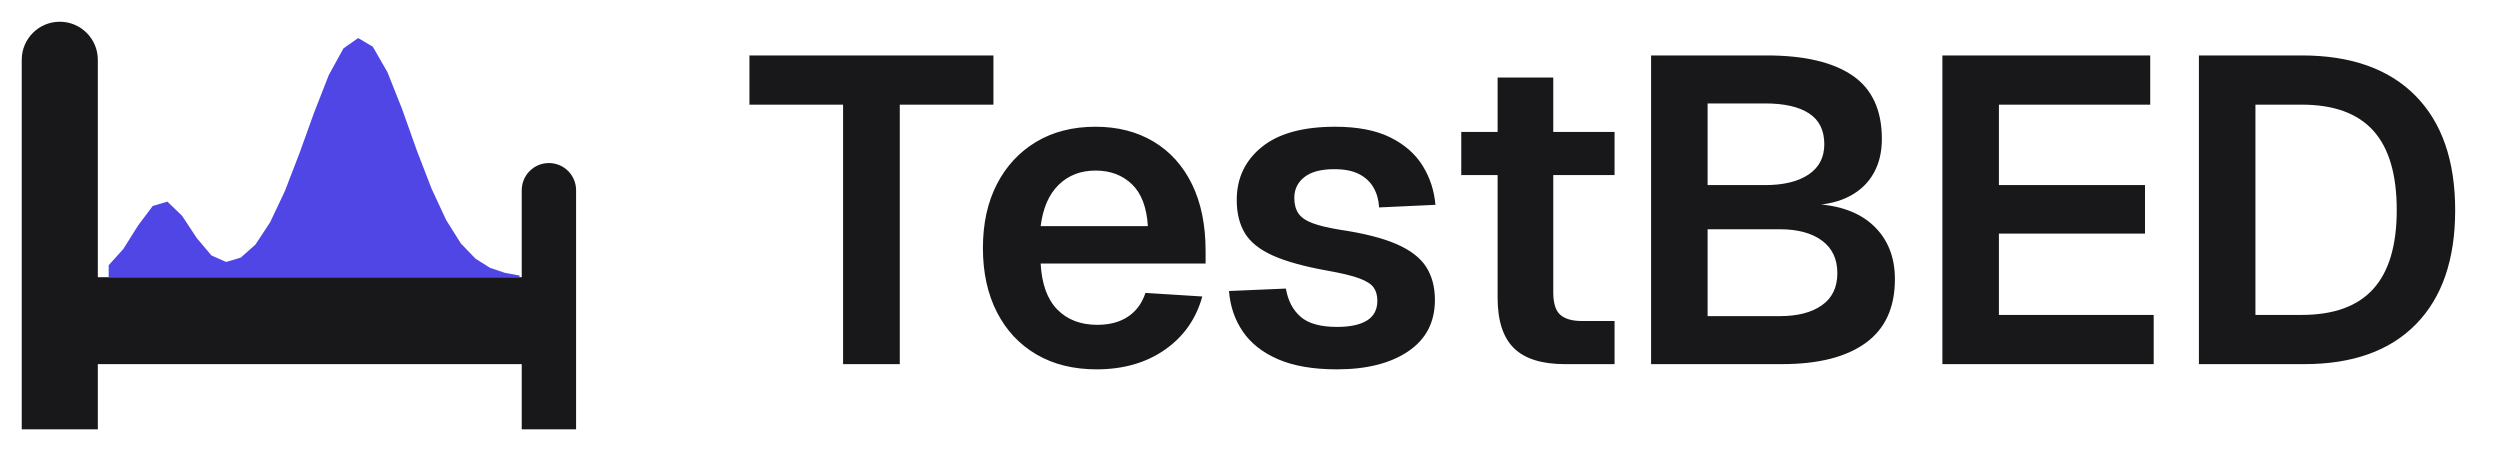
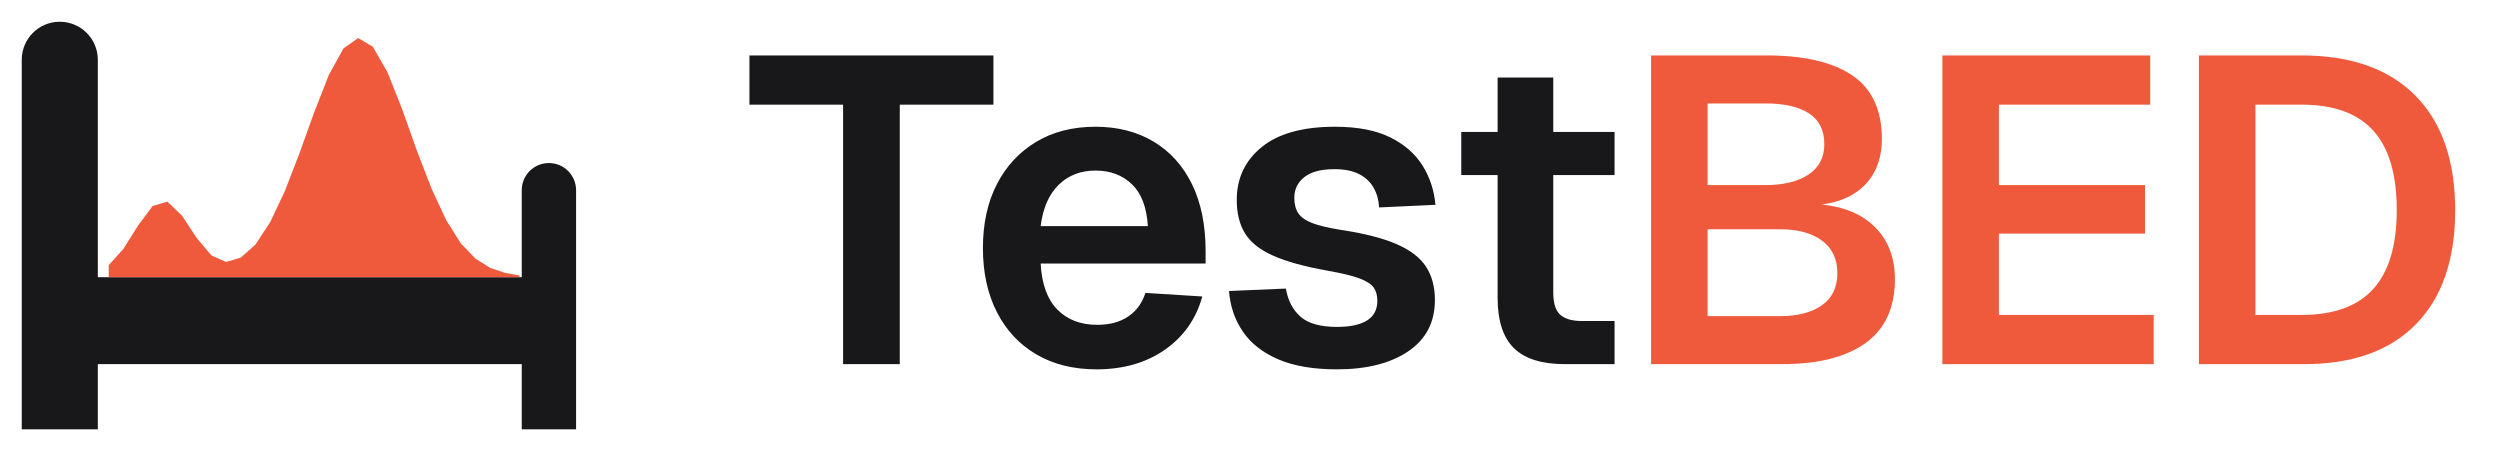
<svg xmlns="http://www.w3.org/2000/svg" viewBox="4 27 460 83" width="460" height="83">
-   <style>.ink{fill:#18181B}.acc{fill:#4F46E5}
- @media (prefers-color-scheme: dark){.ink{fill:#FAFAFA}.acc{fill:#818CF8}}</style>
+   <style>.ink{fill:#18181B}.acc{fill:#F05A3C}
+ @media (prefers-color-scheme: dark){.ink{fill:#FAFAFA}.acc{fill:#F05A3C}}</style>
  <path class="ink" d="M8 106V38a7 7 0 0 1 14 0V106Z" />
  <rect class="ink" x="18" y="78" width="88" height="16" rx="4" />
  <path class="ink" d="M100 106V62a5 5 0 0 1 10 0V106Z" />
  <path class="acc" d="M24.0 75.8 26.7 72.8 29.4 68.5 32.1 64.9 34.8 64.1 37.5 66.7 40.2 70.8 42.9 74.0 45.6 75.2 48.3 74.4 51.0 72.0 53.7 67.9 56.4 62.2 59.1 55.2 61.8 47.7 64.5 40.8 67.2 35.9 69.9 34.0 72.6 35.6 75.3 40.3 78.0 47.1 80.7 54.7 83.4 61.7 86.1 67.5 88.8 71.8 91.5 74.6 94.2 76.3 96.9 77.2 99.6 77.7 V78 H24Z" />
-   <path class="ink" transform="translate(141,94)" d="M18.128 0.0V-47.744H0.896V-56.8H45.792V-47.744H28.56V0.0ZM64.768 0.96Q58.384 0.96 53.688 -1.792Q48.992 -4.544 46.424 -9.576Q43.856 -14.608 43.856 -21.36Q43.856 -28.112 46.424 -33.104Q48.992 -38.096 53.64 -40.888Q58.288 -43.68 64.576 -43.68Q70.672 -43.68 75.248 -40.952Q79.824 -38.224 82.328 -33.104Q84.832 -27.984 84.832 -20.8V-18.512H54.48Q54.784 -12.864 57.544 -10.048Q60.304 -7.232 64.896 -7.232Q68.32 -7.232 70.584 -8.76Q72.848 -10.288 73.76 -13.104L84.224 -12.448Q82.512 -6.256 77.336 -2.648Q72.16 0.96 64.768 0.96ZM54.48 -25.392H74.208Q73.888 -30.592 71.272 -33.104Q68.656 -35.616 64.576 -35.616Q60.464 -35.616 57.784 -32.984Q55.104 -30.352 54.48 -25.392ZM108.992 0.96Q102.448 0.96 98.168 -0.896Q93.888 -2.752 91.672 -6.008Q89.456 -9.264 89.136 -13.456L99.6 -13.904Q100.176 -10.576 102.312 -8.712Q104.448 -6.848 109.024 -6.848Q112.608 -6.848 114.52 -8.024Q116.432 -9.2 116.432 -11.68Q116.432 -13.136 115.752 -14.096Q115.072 -15.056 113.104 -15.784Q111.136 -16.512 107.328 -17.184Q100.864 -18.336 97.2 -19.984Q93.536 -21.632 92.048 -24.112Q90.56 -26.592 90.56 -30.208Q90.56 -36.208 95.16 -39.944Q99.76 -43.68 108.656 -43.68Q114.832 -43.68 118.776 -41.736Q122.72 -39.792 124.752 -36.528Q126.784 -33.264 127.12 -29.312L116.752 -28.832Q116.656 -30.832 115.76 -32.432Q114.864 -34.032 113.104 -34.952Q111.344 -35.872 108.496 -35.872Q104.864 -35.872 103.008 -34.416Q101.152 -32.96 101.152 -30.592Q101.152 -28.864 101.896 -27.752Q102.64 -26.64 104.488 -25.944Q106.336 -25.248 109.504 -24.736Q116.096 -23.76 119.936 -22.096Q123.776 -20.432 125.4 -17.912Q127.024 -15.392 127.024 -11.808Q127.024 -5.68 122.12 -2.36Q117.216 0.96 108.992 0.96ZM150.928 0.0Q144.56 0.0 141.56 -2.944Q138.56 -5.888 138.56 -12.224V-52.736H148.8V-13.216Q148.8 -10.208 150.096 -9.072Q151.392 -7.936 154.064 -7.936H160.08V0.0ZM131.872 -34.784V-42.72H160.08V-34.784ZM166.8 0.0V-56.8H188.048Q198.448 -56.8 203.856 -53.104Q209.264 -49.408 209.264 -41.424Q209.264 -37.84 207.776 -35.168Q206.288 -32.496 203.456 -30.968Q200.624 -29.44 196.64 -29.248L196.592 -29.472Q203.808 -29.184 207.736 -25.464Q211.664 -21.744 211.664 -15.632Q211.664 -7.776 206.272 -3.888Q200.88 0.0 190.928 0.0ZM177.2 -8.832H190.512Q195.392 -8.832 198.232 -10.832Q201.072 -12.832 201.072 -16.736Q201.072 -20.64 198.248 -22.728Q195.424 -24.816 190.512 -24.816H177.2ZM177.2 -32.944H187.792Q192.88 -32.944 195.776 -34.888Q198.672 -36.832 198.672 -40.464Q198.672 -44.304 195.864 -46.136Q193.056 -47.968 187.792 -47.968H177.2ZM220.4 0.0V-56.8H258.64V-47.744H230.8V-32.944H257.68V-24.016H230.8V-9.056H259.28V0.0ZM267.6 0.0V-56.8H286.512Q300.112 -56.8 307.432 -49.4Q314.752 -42.0 314.752 -28.32Q314.752 -14.72 307.552 -7.36Q300.352 0.0 286.992 0.0ZM278 -9.056H286.512Q295.36 -9.056 299.68 -13.832Q304 -18.608 304 -28.352Q304 -38.192 299.68 -42.968Q295.36 -47.744 286.512 -47.744H278Z" />
+   <g transform="translate(141,94)">
+     <path class="ink" d="M18.128 0.0V-47.744H0.896V-56.8H45.792V-47.744H28.56V0.0ZM64.768 0.96Q58.384 0.96 53.688 -1.792Q48.992 -4.544 46.424 -9.576Q43.856 -14.608 43.856 -21.36Q43.856 -28.112 46.424 -33.104Q48.992 -38.096 53.64 -40.888Q58.288 -43.68 64.576 -43.68Q70.672 -43.68 75.248 -40.952Q79.824 -38.224 82.328 -33.104Q84.832 -27.984 84.832 -20.8V-18.512H54.48Q54.784 -12.864 57.544 -10.048Q60.304 -7.232 64.896 -7.232Q68.32 -7.232 70.584 -8.76Q72.848 -10.288 73.76 -13.104L84.224 -12.448Q82.512 -6.256 77.336 -2.648Q72.16 0.96 64.768 0.96ZM54.48 -25.392H74.208Q73.888 -30.592 71.272 -33.104Q68.656 -35.616 64.576 -35.616Q60.464 -35.616 57.784 -32.984Q55.104 -30.352 54.48 -25.392ZM108.992 0.96Q102.448 0.96 98.168 -0.896Q93.888 -2.752 91.672 -6.008Q89.456 -9.264 89.136 -13.456L99.6 -13.904Q100.176 -10.576 102.312 -8.712Q104.448 -6.848 109.024 -6.848Q112.608 -6.848 114.52 -8.024Q116.432 -9.2 116.432 -11.68Q116.432 -13.136 115.752 -14.096Q115.072 -15.056 113.104 -15.784Q111.136 -16.512 107.328 -17.184Q100.864 -18.336 97.2 -19.984Q93.536 -21.632 92.048 -24.112Q90.56 -26.592 90.56 -30.208Q90.56 -36.208 95.16 -39.944Q99.76 -43.68 108.656 -43.68Q114.832 -43.68 118.776 -41.736Q122.72 -39.792 124.752 -36.528Q126.784 -33.264 127.12 -29.312L116.752 -28.832Q116.656 -30.832 115.76 -32.432Q114.864 -34.032 113.104 -34.952Q111.344 -35.872 108.496 -35.872Q104.864 -35.872 103.008 -34.416Q101.152 -32.96 101.152 -30.592Q101.152 -28.864 101.896 -27.752Q102.64 -26.64 104.488 -25.944Q106.336 -25.248 109.504 -24.736Q116.096 -23.76 119.936 -22.096Q123.776 -20.432 125.4 -17.912Q127.024 -15.392 127.024 -11.808Q127.024 -5.68 122.12 -2.36Q117.216 0.96 108.992 0.96ZM150.928 0.0Q144.56 0.0 141.56 -2.944Q138.56 -5.888 138.56 -12.224V-52.736H148.8V-13.216Q148.8 -10.208 150.096 -9.072Q151.392 -7.936 154.064 -7.936H160.08V0.0ZM131.872 -34.784V-42.72H160.08V-34.784Z" />
+     <path class="acc" d="M166.8 0.0V-56.8H188.048Q198.448 -56.8 203.856 -53.104Q209.264 -49.408 209.264 -41.424Q209.264 -37.84 207.776 -35.168Q206.288 -32.496 203.456 -30.968Q200.624 -29.44 196.64 -29.248L196.592 -29.472Q203.808 -29.184 207.736 -25.464Q211.664 -21.744 211.664 -15.632Q211.664 -7.776 206.272 -3.888Q200.88 0.0 190.928 0.0ZM177.2 -8.832H190.512Q195.392 -8.832 198.232 -10.832Q201.072 -12.832 201.072 -16.736Q201.072 -20.64 198.248 -22.728Q195.424 -24.816 190.512 -24.816H177.2ZM177.2 -32.944H187.792Q192.88 -32.944 195.776 -34.888Q198.672 -36.832 198.672 -40.464Q198.672 -44.304 195.864 -46.136Q193.056 -47.968 187.792 -47.968H177.2ZM220.4 0.0V-56.8H258.64V-47.744H230.8V-32.944H257.68V-24.016H230.8V-9.056H259.28V0.0ZM267.6 0.0V-56.8H286.512Q300.112 -56.8 307.432 -49.4Q314.752 -42.0 314.752 -28.32Q314.752 -14.72 307.552 -7.36Q300.352 0.0 286.992 0.0ZM278 -9.056H286.512Q295.36 -9.056 299.68 -13.832Q304 -18.608 304 -28.352Q304 -38.192 299.68 -42.968Q295.36 -47.744 286.512 -47.744H278Z" />
+   </g>
</svg>
